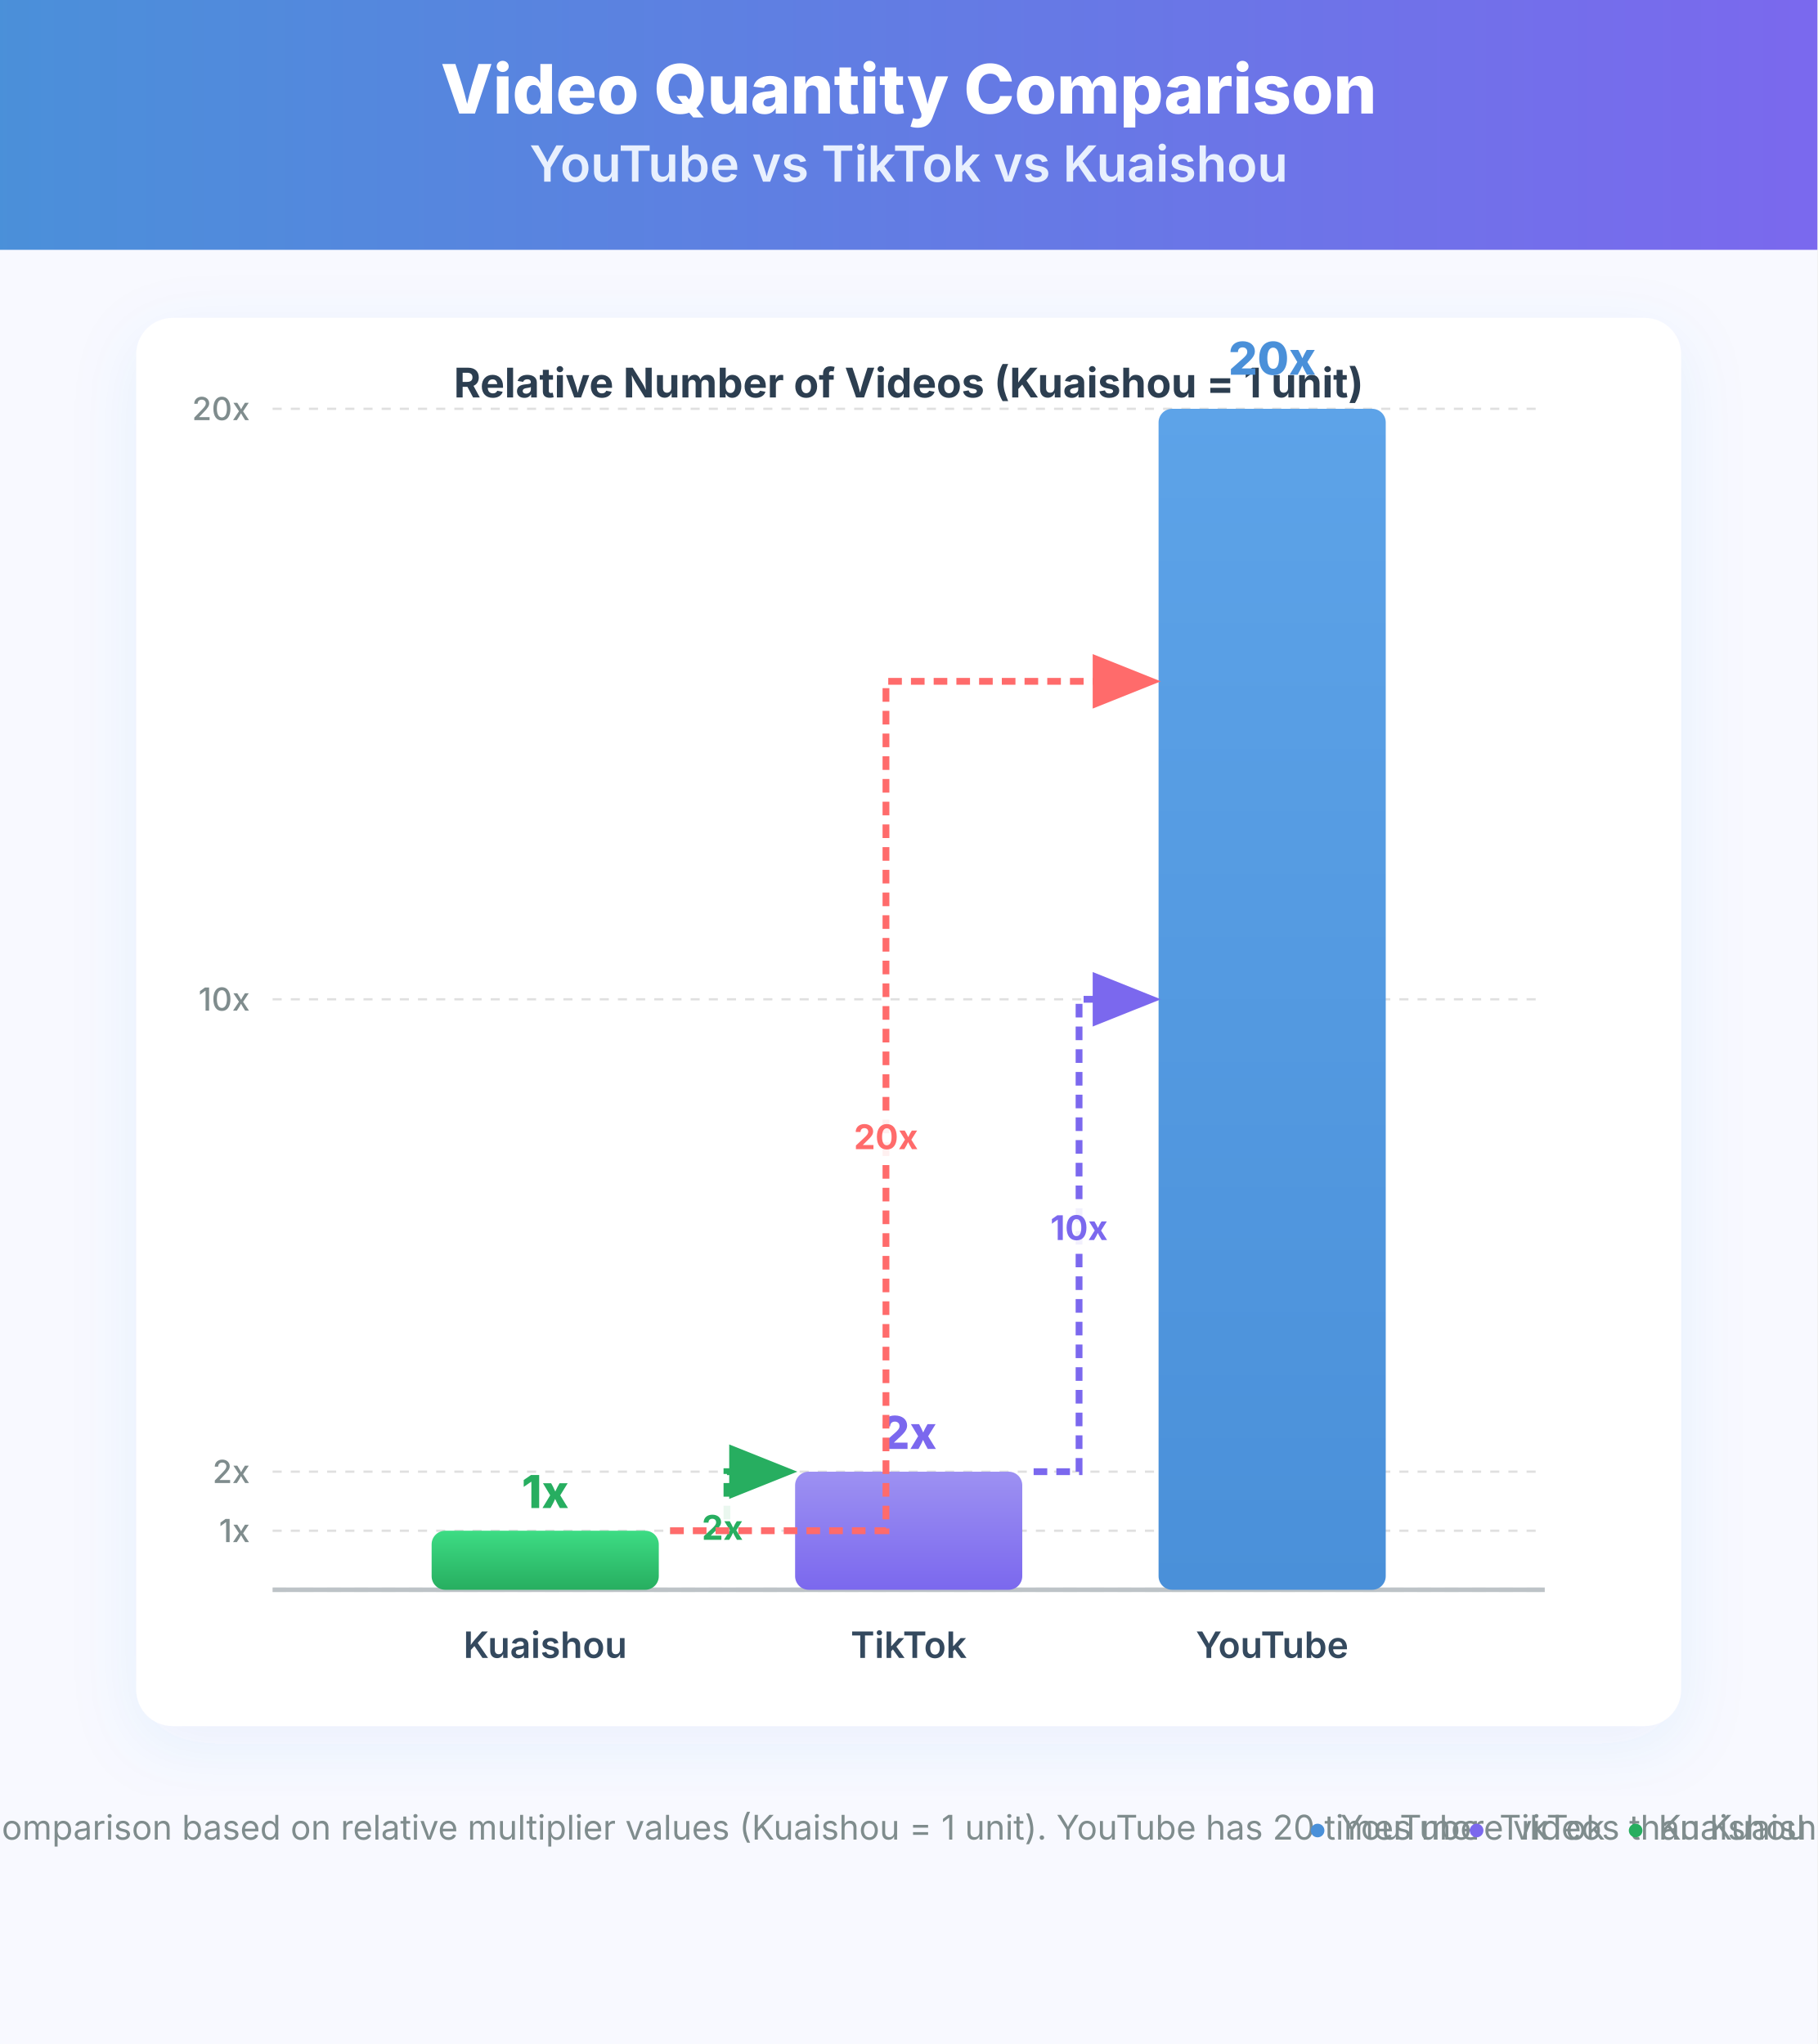
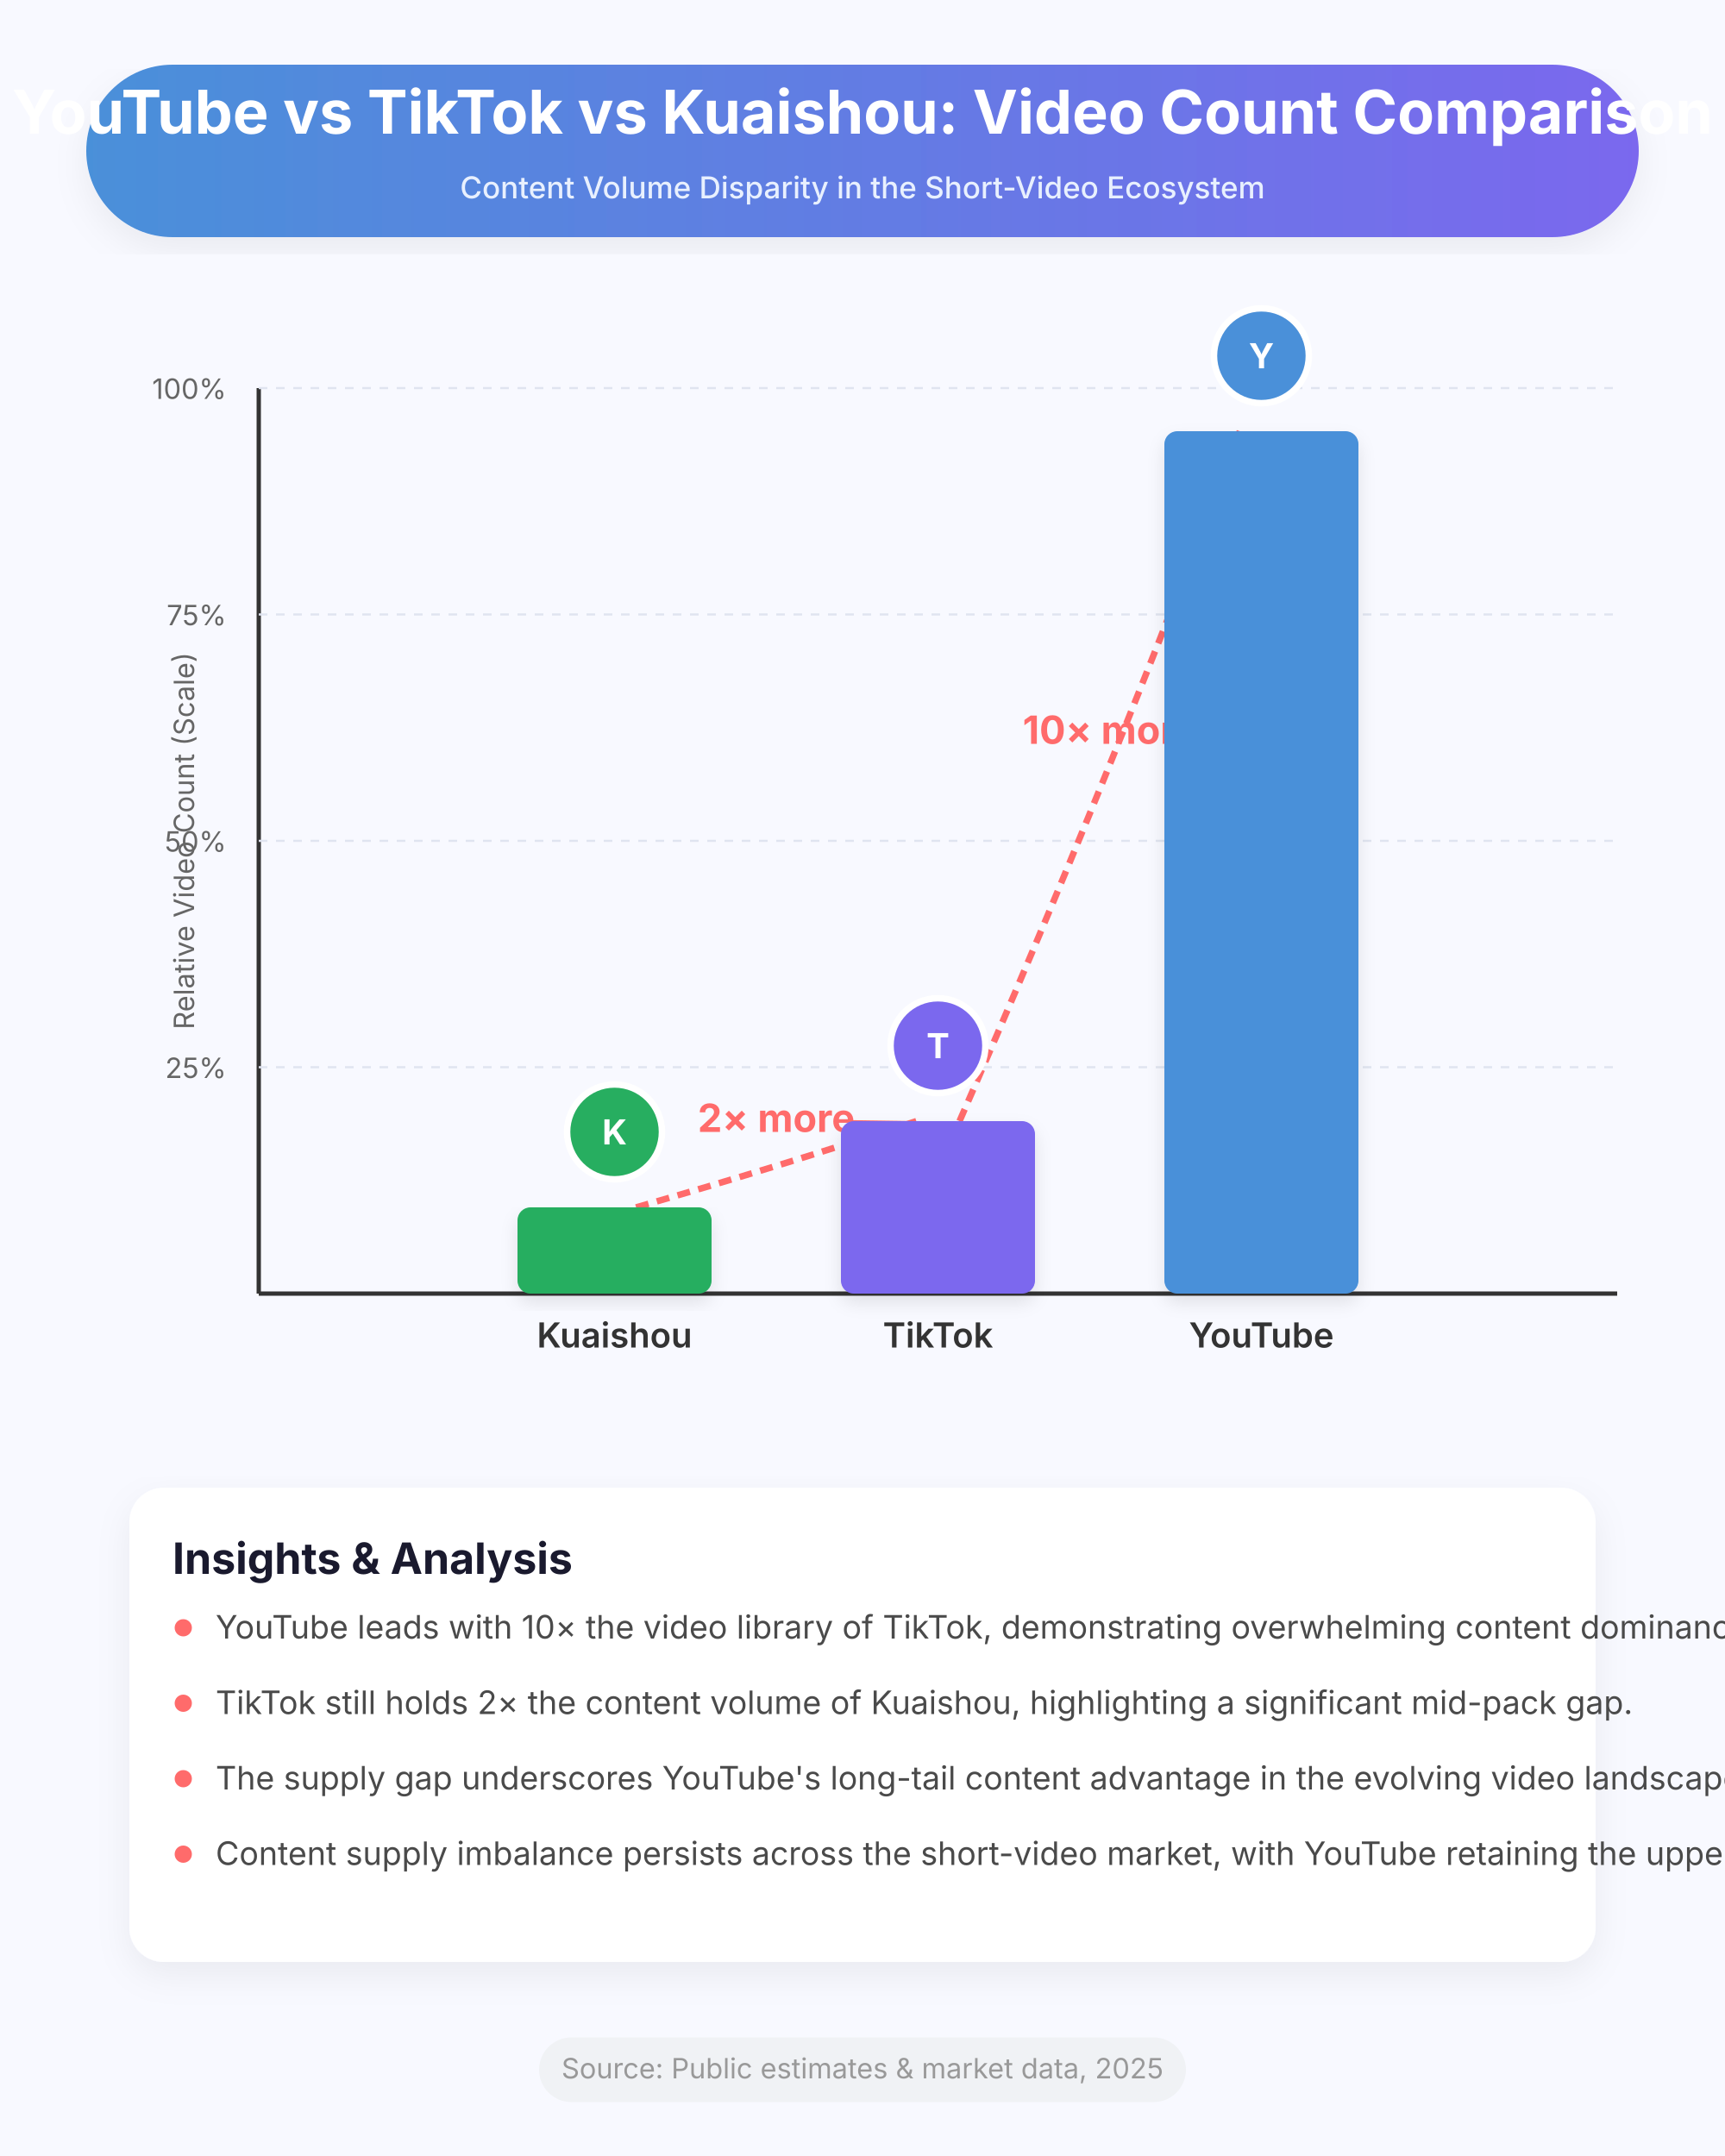
- <svg xmlns="http://www.w3.org/2000/svg" viewBox="0 0 800 900" width="800" height="900">
+ <svg xmlns="http://www.w3.org/2000/svg" viewBox="0 0 800 1000">
  <defs>
-     <linearGradient id="headerGrad" x1="0%" y1="0%" x2="100%" y2="0%">
+     <filter id="cardShadow" x="-5%" y="-5%" width="115%" height="115%">
+       <feDropShadow dx="0" dy="6" stdDeviation="8" flood-color="#000000" flood-opacity="0.06" />
+     </filter>
+     <filter id="barShadow" x="-10%" y="-10%" width="130%" height="130%">
+       <feDropShadow dx="0" dy="4" stdDeviation="4" flood-color="#000000" flood-opacity="0.1" />
+     </filter>
+     <linearGradient id="titleGrad" x1="0%" y1="0%" x2="100%" y2="0%">
      <stop offset="0%" stop-color="#4A90D9" />
      <stop offset="100%" stop-color="#7B68EE" />
    </linearGradient>
-     <filter id="cardShadow" x="-5%" y="-5%" width="110%" height="110%">
-       <feDropShadow dx="0" dy="8" stdDeviation="15" flood-color="#4A90D9" flood-opacity="0.08" />
-     </filter>
-     <linearGradient id="grad-yt" x1="0%" y1="0%" x2="0%" y2="100%">
-       <stop offset="0%" stop-color="#5DA3E8" />
-       <stop offset="100%" stop-color="#4A90D9" />
-     </linearGradient>
-     <linearGradient id="grad-tt" x1="0%" y1="0%" x2="0%" y2="100%">
-       <stop offset="0%" stop-color="#9D91F2" />
-       <stop offset="100%" stop-color="#7B68EE" />
-     </linearGradient>
-     <linearGradient id="grad-ks" x1="0%" y1="0%" x2="0%" y2="100%">
-       <stop offset="0%" stop-color="#3DDC84" />
-       <stop offset="100%" stop-color="#27AE60" />
-     </linearGradient>
-     <marker id="arrow-purple" markerWidth="10" markerHeight="10" refX="8" refY="4" orient="auto">
-       <path d="M 0 0 L 10 4 L 0 8 Z" fill="#7B68EE" />
-     </marker>
-     <marker id="arrow-green" markerWidth="10" markerHeight="10" refX="8" refY="4" orient="auto">
-       <path d="M 0 0 L 10 4 L 0 8 Z" fill="#27AE60" />
-     </marker>
-     <marker id="arrow-red" markerWidth="10" markerHeight="10" refX="8" refY="4" orient="auto">
-       <path d="M 0 0 L 10 4 L 0 8 Z" fill="#FF6B6B" />
+     <marker id="arrowhead" markerWidth="10" markerHeight="7" refX="10" refY="3.5" orient="auto">
+       <polygon points="0 0, 10 3.5, 0 7" fill="#FF6B6B" />
    </marker>
  </defs>
  <style>
-     .title-main { font-family: system-ui, -apple-system, sans-serif; font-size: 30px; font-weight: 800; fill: #FFFFFF; }
-     .title-sub { font-family: system-ui, -apple-system, sans-serif; font-size: 22px; font-weight: 600; fill: #E8F0FE; }
-     .chart-title { font-family: system-ui, -apple-system, sans-serif; font-size: 18px; font-weight: 700; fill: #2C3E50; }
-     .axis-text { font-family: system-ui, -apple-system, sans-serif; font-size: 14px; font-weight: 500; fill: #7F8C8D; }
-     .bar-value { font-family: system-ui, -apple-system, sans-serif; font-size: 20px; font-weight: 800; }
-     .bar-label { font-family: system-ui, -apple-system, sans-serif; font-size: 16px; font-weight: 600; fill: #34495E; }
-     .arrow-text { font-family: system-ui, -apple-system, sans-serif; font-size: 15px; font-weight: 700; }
-     .legend-text { font-family: system-ui, -apple-system, sans-serif; font-size: 15px; fill: #7F8C8D; }
+     .title { font-family: system-ui, -apple-system, 'Microsoft YaHei', sans-serif; font-weight: 700; fill: #FFFFFF; }
+     .subtitle { font-family: system-ui, -apple-system, 'Segoe UI', sans-serif; font-weight: 500; fill: #E8F0FE; }
+     .axis-text { font-family: system-ui, -apple-system, 'Microsoft YaHei', sans-serif; font-size: 13px; fill: #666666; }
+     .bar-label { font-family: system-ui, -apple-system, 'Segoe UI', sans-serif; font-weight: 600; text-anchor: middle; }
+     .platform-name { font-family: system-ui, -apple-system, 'Microsoft YaHei', sans-serif; font-weight: 600; font-size: 16px; fill: #333333; text-anchor: middle; }
+     .insight-title { font-family: system-ui, -apple-system, 'Microsoft YaHei', sans-serif; font-weight: 700; font-size: 20px; fill: #1A1A2E; }
+     .insight-text { font-family: system-ui, -apple-system, 'Microsoft YaHei', sans-serif; font-weight: 400; font-size: 15px; fill: #4A4A4A; }
+     .footer-text { font-family: system-ui, -apple-system, 'Segoe UI', sans-serif; font-weight: 400; font-size: 13px; fill: #999999; text-anchor: middle; }
+     .icon-text { font-family: system-ui, -apple-system, sans-serif; font-weight: 700; fill: #FFFFFF; font-size: 16px; text-anchor: middle; dominant-baseline: central; }
  </style>
-   <rect width="800" height="900" fill="#F8F9FF" />
-   <g id="title-section">
-     <rect x="0" y="0" width="800" height="110" fill="url(#headerGrad)" />
-     <text x="400" y="50" text-anchor="middle" class="title-main">Video Quantity Comparison</text>
-     <text x="400" y="80" text-anchor="middle" class="title-sub">YouTube vs TikTok vs Kuaishou</text>
-   </g>
-   <g id="chart-section">
-     <rect x="60" y="140" width="680" height="620" rx="16" fill="#FFFFFF" filter="url(#cardShadow)" />
-     <text x="400" y="175" text-anchor="middle" class="chart-title">Relative Number of Videos (Kuaishou = 1 unit)</text>
-     <g id="grid-lines">
-       <line x1="120" y1="700" x2="680" y2="700" stroke="#F0F0F0" stroke-width="2" stroke-dasharray="6,6" />
-       <line x1="120" y1="180" x2="680" y2="180" stroke="#E0E0E0" stroke-width="1" stroke-dasharray="4,4" />
-       <text x="110" y="185" text-anchor="end" class="axis-text">20x</text>
-       <line x1="120" y1="440" x2="680" y2="440" stroke="#E0E0E0" stroke-width="1" stroke-dasharray="4,4" />
-       <text x="110" y="445" text-anchor="end" class="axis-text">10x</text>
-       <line x1="120" y1="648" x2="680" y2="648" stroke="#E0E0E0" stroke-width="1" stroke-dasharray="4,4" />
-       <text x="110" y="653" text-anchor="end" class="axis-text">2x</text>
-       <line x1="120" y1="674" x2="680" y2="674" stroke="#E0E0E0" stroke-width="1" stroke-dasharray="4,4" />
-       <text x="110" y="679" text-anchor="end" class="axis-text">1x</text>
-       <line x1="120" y1="700" x2="680" y2="700" stroke="#BDC3C7" stroke-width="2" />
-     </g>
-     <g id="bars">
-       <rect x="190" y="674" width="100" height="26" rx="6" fill="url(#grad-ks)" />
-       <text x="240" y="664" text-anchor="middle" class="bar-value" fill="#27AE60">1x</text>
-       <text x="240" y="730" text-anchor="middle" class="bar-label">Kuaishou</text>
-       <rect x="350" y="648" width="100" height="52" rx="6" fill="url(#grad-tt)" />
-       <text x="400" y="638" text-anchor="middle" class="bar-value" fill="#7B68EE">2x</text>
-       <text x="400" y="730" text-anchor="middle" class="bar-label">TikTok</text>
-       <rect x="510" y="180" width="100" height="520" rx="6" fill="url(#grad-yt)" />
-       <text x="560" y="165" text-anchor="middle" class="bar-value" fill="#4A90D9">20x</text>
-       <text x="560" y="730" text-anchor="middle" class="bar-label">YouTube</text>
-     </g>
-     <g id="connections">
-       <path d="M 455 648 L 475 648 L 475 440 L 505 440" fill="none" stroke="#7B68EE" stroke-width="3" stroke-dasharray="6,4" marker-end="url(#arrow-purple)" />
-       <rect x="448" y="530" width="54" height="22" rx="4" fill="#FFFFFF" fill-opacity="0.9" />
-       <text x="475" y="546" text-anchor="middle" class="arrow-text" fill="#7B68EE">10x</text>
-       <path d="M 295 674 L 320 674 L 320 648 L 345 648" fill="none" stroke="#27AE60" stroke-width="3" stroke-dasharray="6,4" marker-end="url(#arrow-green)" />
-       <rect x="295" y="662" width="46" height="22" rx="4" fill="#FFFFFF" fill-opacity="0.9" />
-       <text x="318" y="678" text-anchor="middle" class="arrow-text" fill="#27AE60">2x</text>
-       <path d="M 295 674 L 390 674 L 390 300 L 505 300" fill="none" stroke="#FF6B6B" stroke-width="3" stroke-dasharray="6,4" marker-end="url(#arrow-red)" />
-       <rect x="365" y="490" width="50" height="22" rx="4" fill="#FFFFFF" fill-opacity="0.9" />
-       <text x="390" y="506" text-anchor="middle" class="arrow-text" fill="#FF6B6B">20x</text>
-     </g>
-   </g>
-   <g id="footer-section">
-     <text x="400" y="810" text-anchor="middle" class="legend-text">
-       * Comparison based on relative multiplier values (Kuaishou = 1 unit). YouTube has 20 times more videos than Kuaishou.
-     </text>
-     <circle cx="580" cy="806" r="3" fill="#4A90D9" />
-     <text x="590" y="810" class="legend-text" fill="#4A90D9">YouTube</text>
-     <circle cx="650" cy="806" r="3" fill="#7B68EE" />
-     <text x="660" y="810" class="legend-text" fill="#7B68EE">TikTok</text>
-     <circle cx="720" cy="806" r="3" fill="#27AE60" />
-     <text x="730" y="810" class="legend-text" fill="#27AE60">Kuaishou</text>
-   </g>
+   <rect width="800" height="1000" fill="#F8F9FF" />
+   <rect x="40" y="30" width="720" height="80" rx="40" fill="url(#titleGrad)" filter="url(#cardShadow)" />
+   <text x="400" y="62" text-anchor="middle" font-size="28" class="title">YouTube vs TikTok vs Kuaishou: Video Count Comparison</text>
+   <text x="400" y="92" text-anchor="middle" font-size="14" class="subtitle">Content Volume Disparity in the Short-Video Ecosystem</text>
+   <line x1="120" y1="180" x2="120" y2="600" stroke="#333333" stroke-width="2" />
+   <line x1="120" y1="600" x2="750" y2="600" stroke="#333333" stroke-width="2" />
+   <text x="90" y="390" text-anchor="middle" transform="rotate(-90 90,390)" class="axis-text">Relative Video Count (Scale)</text>
+   <line x1="120" y1="495" x2="750" y2="495" stroke="#E0E4F0" stroke-width="1" stroke-dasharray="4,4" />
+   <line x1="120" y1="390" x2="750" y2="390" stroke="#E0E4F0" stroke-width="1" stroke-dasharray="4,4" />
+   <line x1="120" y1="285" x2="750" y2="285" stroke="#E0E4F0" stroke-width="1" stroke-dasharray="4,4" />
+   <line x1="120" y1="180" x2="750" y2="180" stroke="#E0E4F0" stroke-width="1" stroke-dasharray="4,4" />
+   <text x="105" y="500" text-anchor="end" class="axis-text">25%</text>
+   <text x="105" y="395" text-anchor="end" class="axis-text">50%</text>
+   <text x="105" y="290" text-anchor="end" class="axis-text">75%</text>
+   <text x="105" y="185" text-anchor="end" class="axis-text">100%</text>
+   <path d="M 295 560 Q 365 540 425 520" fill="none" stroke="#FF6B6B" stroke-width="3" stroke-dasharray="6,4" marker-end="url(#arrowhead)" />
+   <path d="M 445 520 Q 515 360 575 200" fill="none" stroke="#FF6B6B" stroke-width="3" stroke-dasharray="6,4" marker-end="url(#arrowhead)" />
+   <text x="360" y="525" text-anchor="middle" font-family="system-ui, -apple-system, sans-serif" font-weight="700" font-size="18" fill="#FF6B6B">2× more</text>
+   <text x="515" y="345" text-anchor="middle" font-family="system-ui, -apple-system, sans-serif" font-weight="700" font-size="18" fill="#FF6B6B">10× more</text>
+   <rect x="240" y="560" width="90" height="40" rx="6" fill="#27AE60" filter="url(#barShadow)" />
+   <rect x="390" y="520" width="90" height="80" rx="6" fill="#7B68EE" filter="url(#barShadow)" />
+   <rect x="540" y="200" width="90" height="400" rx="6" fill="#4A90D9" filter="url(#barShadow)" />
+   <text x="285" y="625" class="platform-name">Kuaishou</text>
+   <text x="435" y="625" class="platform-name">TikTok</text>
+   <text x="585" y="625" class="platform-name">YouTube</text>
+   <circle cx="285" cy="525" r="22" fill="#27AE60" stroke="#FFFFFF" stroke-width="3" />
+   <text x="285" y="525" class="icon-text">K</text>
+   <circle cx="435" cy="485" r="22" fill="#7B68EE" stroke="#FFFFFF" stroke-width="3" />
+   <text x="435" y="485" class="icon-text">T</text>
+   <circle cx="585" cy="165" r="22" fill="#4A90D9" stroke="#FFFFFF" stroke-width="3" />
+   <text x="585" y="165" class="icon-text">Y</text>
+   <rect x="60" y="690" width="680" height="220" rx="16" fill="#FFFFFF" filter="url(#cardShadow)" />
+   <text x="80" y="730" class="insight-title">Insights &amp; Analysis</text>
+   <circle cx="85" cy="755" r="4" fill="#FF6B6B" />
+   <text x="100" y="760" class="insight-text">YouTube leads with 10× the video library of TikTok, demonstrating overwhelming content dominance.</text>
+   <circle cx="85" cy="790" r="4" fill="#FF6B6B" />
+   <text x="100" y="795" class="insight-text">TikTok still holds 2× the content volume of Kuaishou, highlighting a significant mid-pack gap.</text>
+   <circle cx="85" cy="825" r="4" fill="#FF6B6B" />
+   <text x="100" y="830" class="insight-text">The supply gap underscores YouTube's long-tail content advantage in the evolving video landscape.</text>
+   <circle cx="85" cy="860" r="4" fill="#FF6B6B" />
+   <text x="100" y="865" class="insight-text">Content supply imbalance persists across the short-video market, with YouTube retaining the upper hand.</text>
+   <rect x="250" y="945" width="300" height="30" rx="15" fill="#F0F2F5" />
+   <text x="400" y="964" class="footer-text">Source: Public estimates &amp; market data, 2025</text>
</svg>
